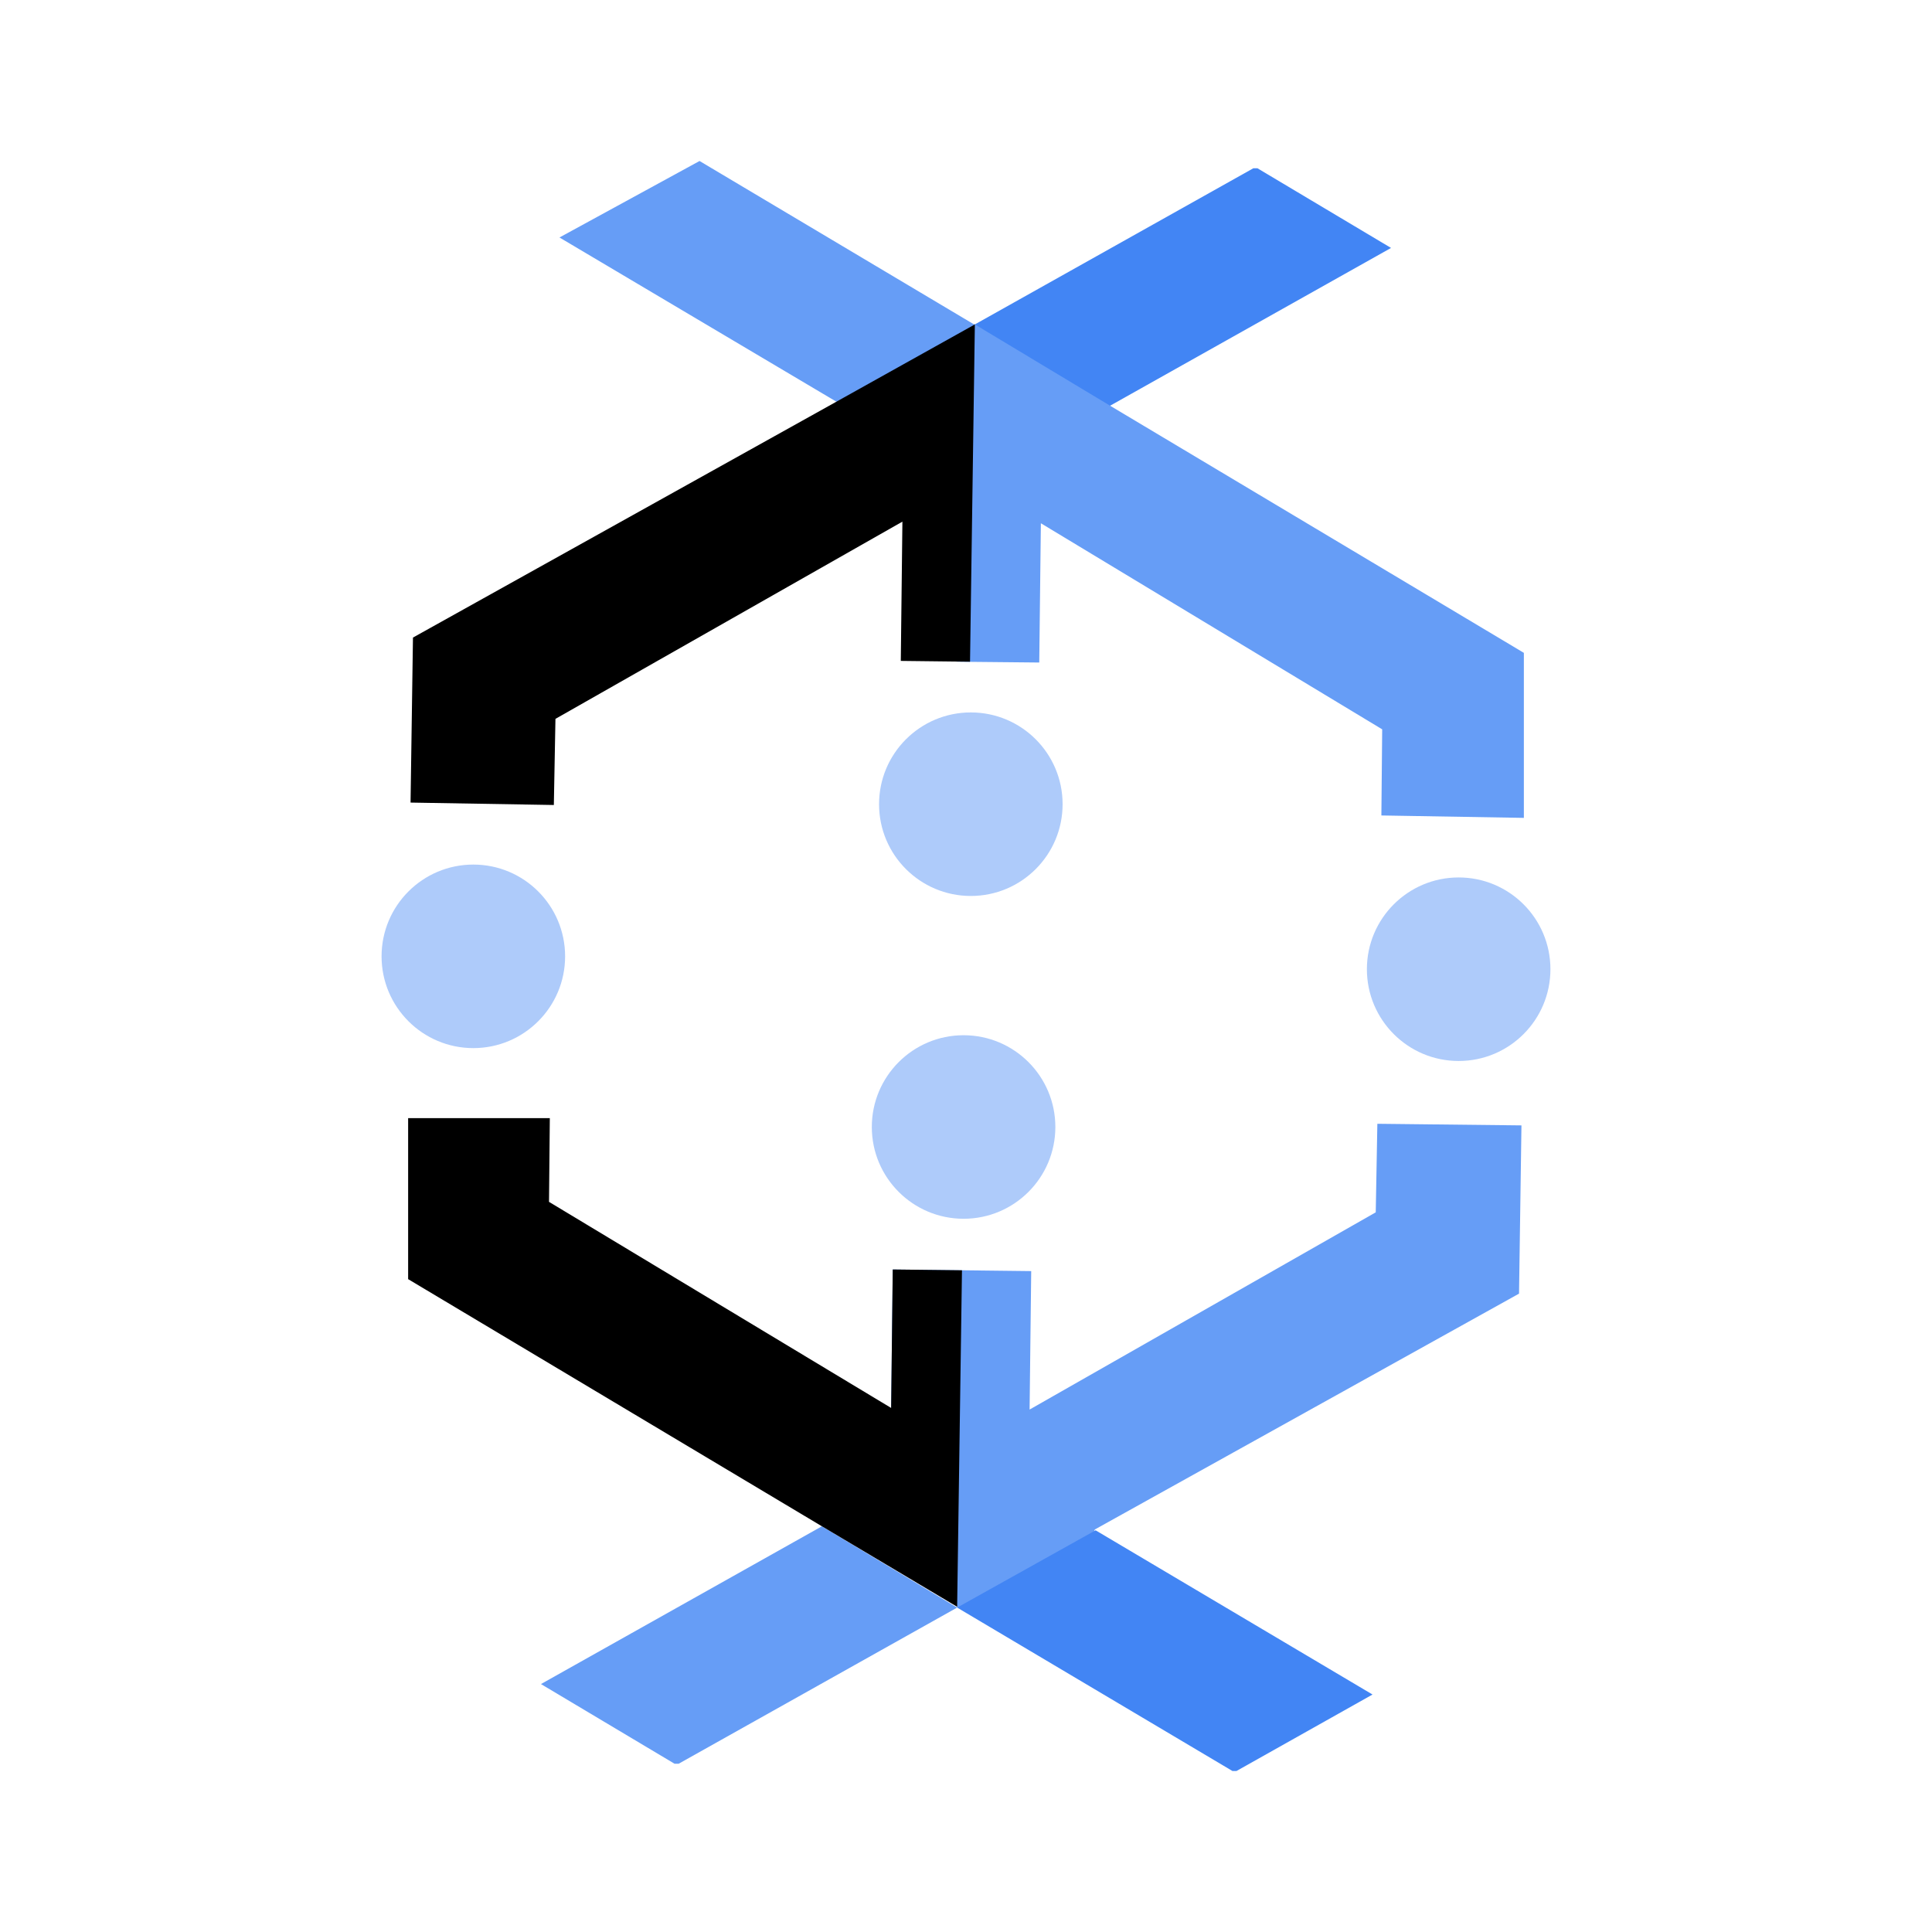
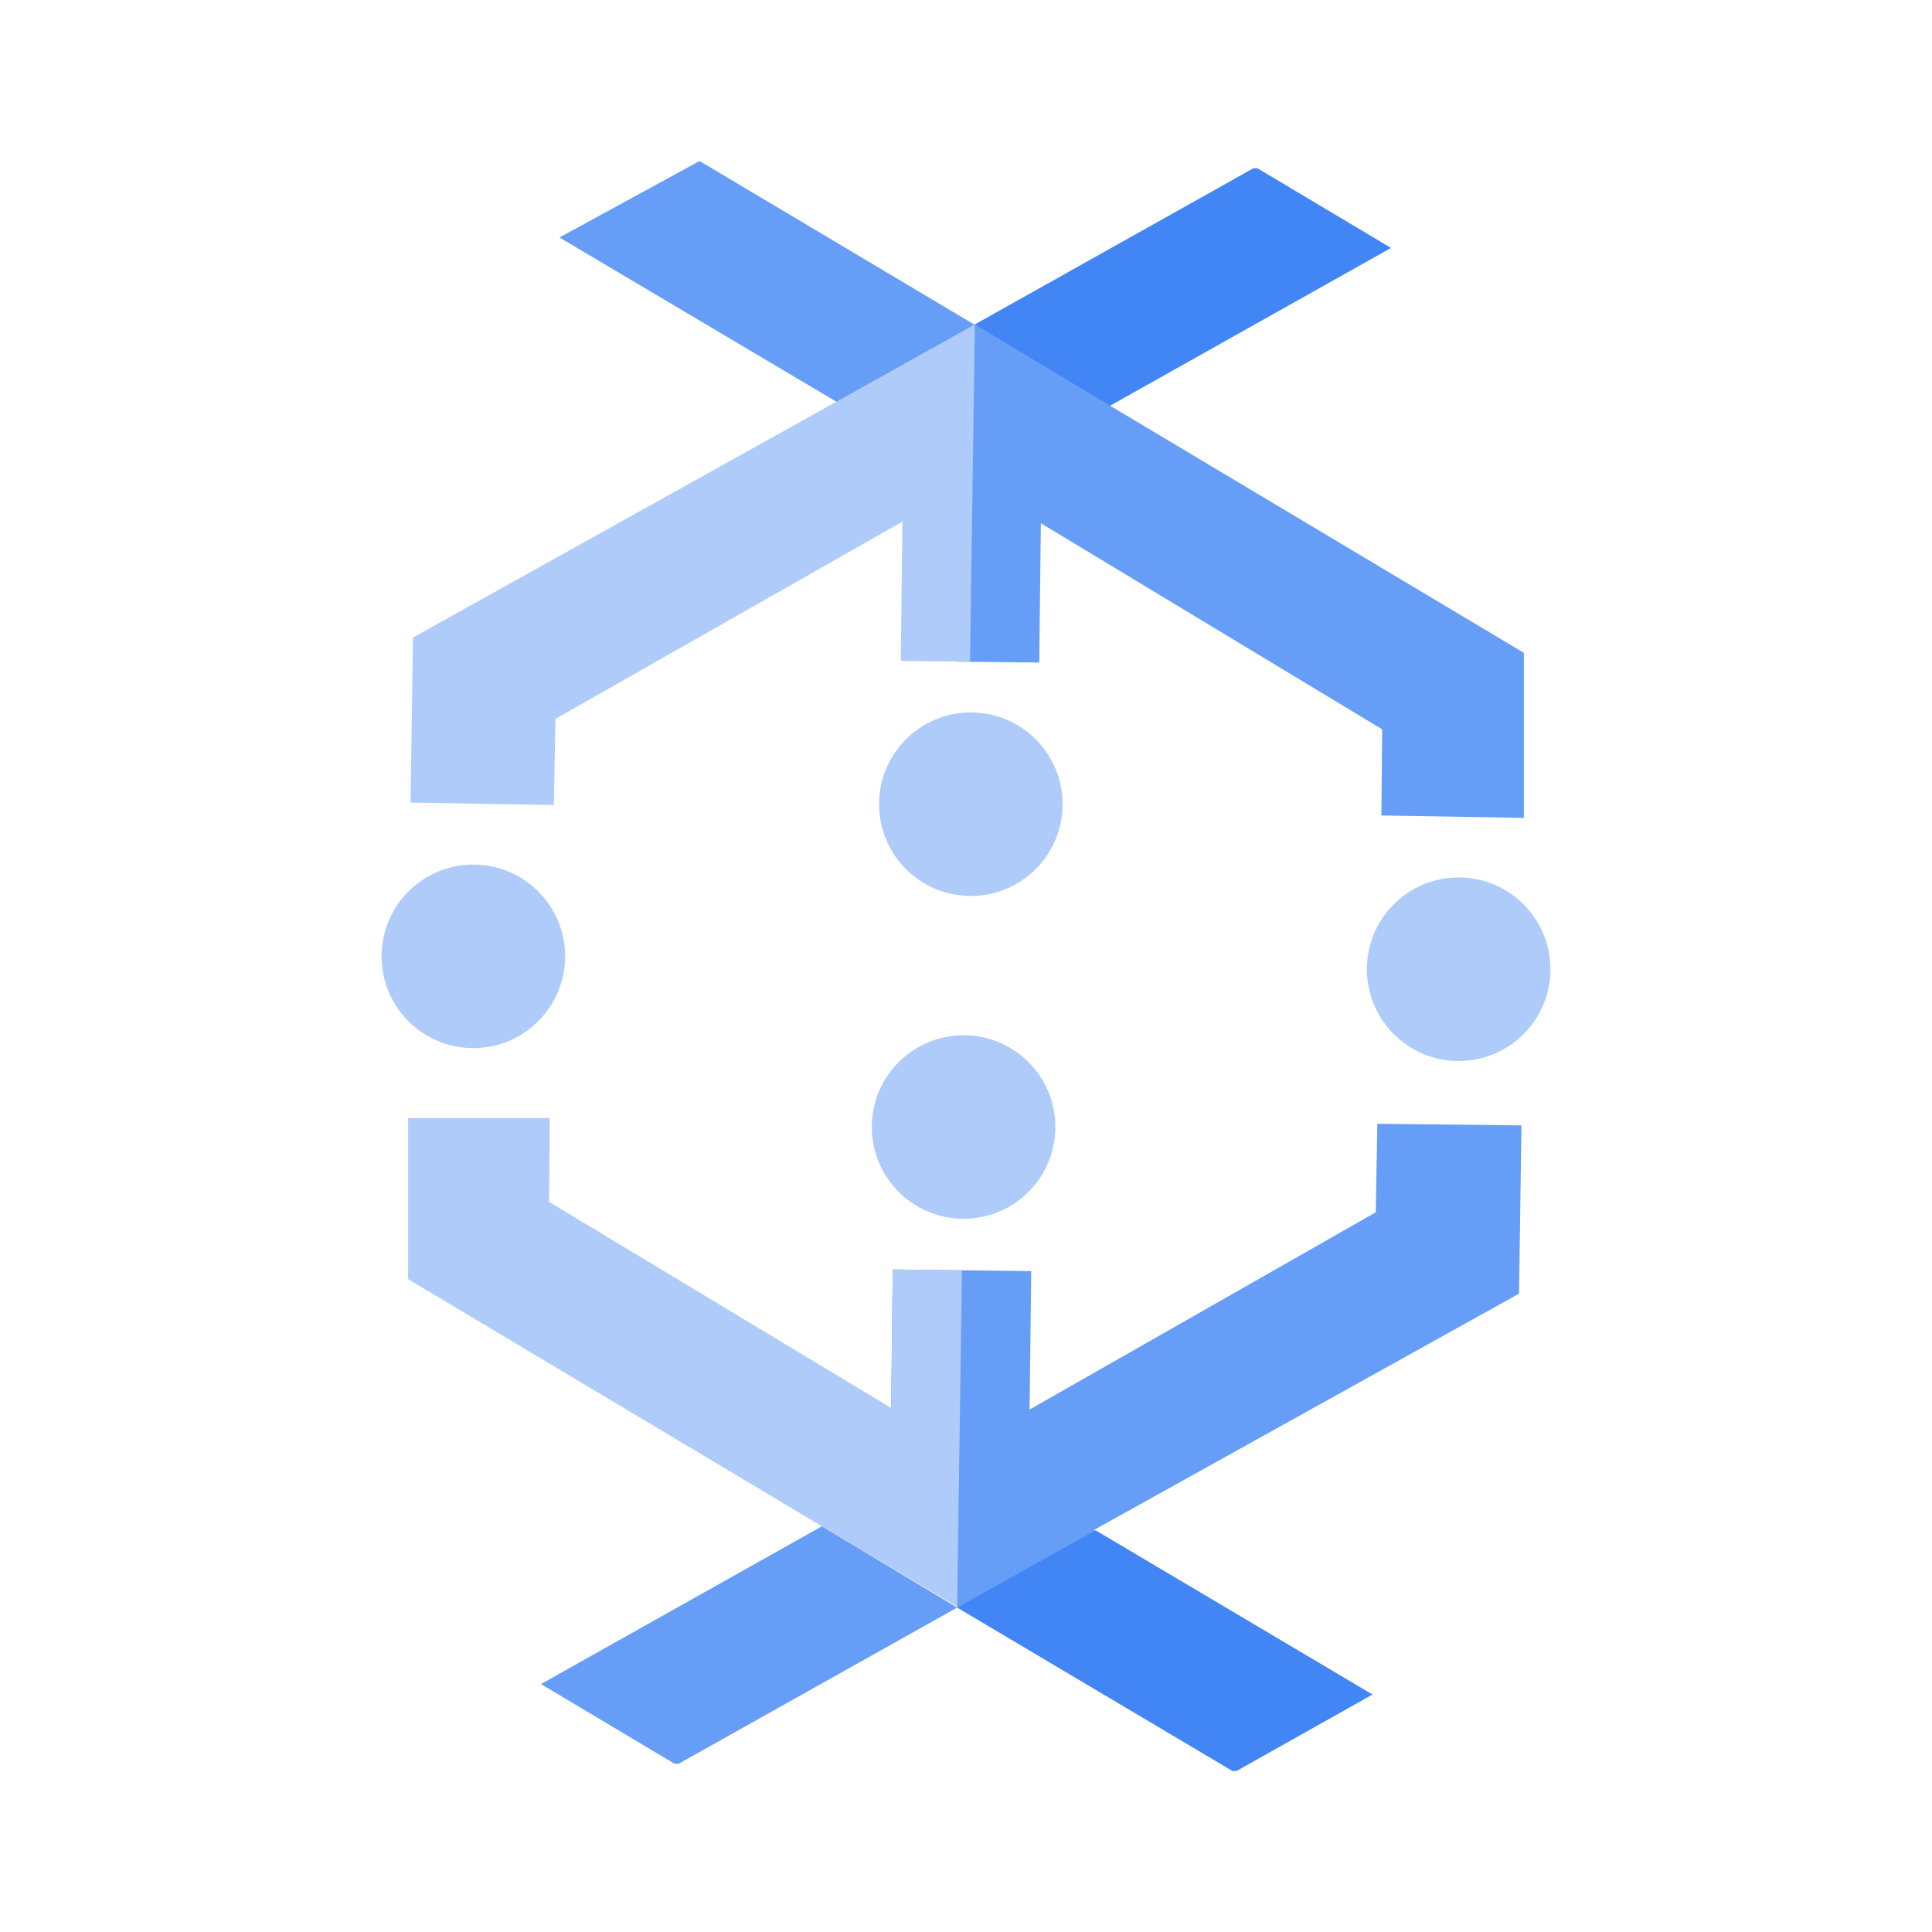
<svg xmlns="http://www.w3.org/2000/svg" width="24px" height="24px" viewBox="0 0 24 24">
+   <defs>
+     <style>.cls-1{fill:#669df6;}.cls-1,.cls-2,.cls-3{fill-rule:evenodd;}.cls-2,.cls-4{fill:#aecbfa;}.cls-3{fill:#4285f4;}</style>
+   </defs>
  <g data-name="Product Icons">
    <g>
-       <polygon points="13.79 5.04 13.52 4.1 12.11 4.03 10.39 4.99 11.91 6.49 11.89 8.22 12.91 8.23 12.93 6.5 17.17 9.06 17.16 10.13 18.93 10.16 18.93 8.11 13.79 5.04" fill="#669df6" />
-       <polygon points="12.11 4.03 12.11 4.03 12.1 4.03 10.68 4.38 10.39 4.99 5.13 7.92 5.1 9.97 6.88 10 6.9 8.93 11.21 6.48 11.19 8.21 12.05 8.22 12.11 4.03" />
-       <polygon points="12.11 4.03 12.11 4.03 12.1 4.03 8.69 2 6.95 2.95 10.39 4.99 12.11 4.03 12.11 4.03" fill="#669df6" />
-       <polygon points="17.09 15.06 12.79 17.51 12.81 15.79 11.09 15.77 11.07 17.49 11.89 19.97 13.31 19.85 13.6 19 18.87 16.07 18.9 13.98 17.11 13.96 17.09 15.06" fill="#669df6" />
-       <polygon points="11.89 19.97 11.89 19.97 11.89 19.97 8.43 21.91 8.38 21.91 6.72 20.92 10.21 18.96 11.89 19.97 11.89 19.97" fill="#669df6" />
-       <polygon points="13.79 5.04 17.28 3.08 15.62 2.09 15.57 2.09 12.11 4.03 13.79 5.04" fill="#4285f4" />
-       <polygon points="13.61 19.01 17.05 21.05 15.36 22 15.31 22 11.89 19.97 11.89 19.97 11.89 19.97 11.89 19.97 13.61 19.01" fill="#4285f4" />
-       <polygon points="11.89 19.96 10.21 18.96 5.07 15.89 5.07 13.89 6.83 13.89 6.82 14.93 11.07 17.49 11.09 15.77 11.95 15.78 11.89 19.96" />
-       <circle id="Oval" cx="18.12" cy="12.04" r="1.14" fill="#aecbfa" />
-       <circle cx="5.88" cy="11.88" r="1.14" fill="#aecbfa" />
-       <circle cx="12.06" cy="9.99" r="1.14" fill="#aecbfa" />
-       <circle cx="11.97" cy="14" r="1.14" fill="#aecbfa" />
+       <polygon class="cls-1" points="13.79 5.04 13.52 4.1 12.11 4.03 10.39 4.99 11.91 6.49 11.89 8.22 12.91 8.23 12.93 6.5 17.17 9.06 17.16 10.13 18.93 10.16 18.93 8.11 13.79 5.04" />
+       <polygon class="cls-2" points="12.11 4.03 12.11 4.03 12.1 4.03 10.68 4.38 10.39 4.99 5.13 7.92 5.1 9.97 6.88 10 6.9 8.93 11.21 6.48 11.19 8.21 12.05 8.22 12.11 4.03" />
+       <polygon class="cls-1" points="12.11 4.03 12.11 4.03 12.1 4.03 8.69 2 6.95 2.95 10.39 4.99 12.11 4.03 12.11 4.03" />
+       <polygon class="cls-1" points="17.09 15.06 12.79 17.51 12.81 15.79 11.09 15.77 11.07 17.49 11.89 19.97 13.31 19.85 13.6 19 18.87 16.07 18.9 13.98 17.11 13.96 17.09 15.06" />
+       <polygon class="cls-1" points="11.89 19.97 11.89 19.97 11.89 19.97 8.43 21.91 8.38 21.91 6.72 20.92 10.21 18.96 11.89 19.97 11.89 19.97" />
+       <polygon class="cls-3" points="13.79 5.04 17.28 3.08 15.62 2.09 15.57 2.09 12.11 4.03 13.79 5.04" />
+       <polygon class="cls-3" points="13.61 19.01 17.05 21.05 15.36 22 15.31 22 11.89 19.97 11.89 19.97 11.89 19.97 11.89 19.97 13.61 19.01" />
+       <polygon class="cls-2" points="11.89 19.96 10.21 18.96 5.07 15.89 5.07 13.89 6.83 13.89 6.82 14.93 11.07 17.49 11.09 15.77 11.95 15.78 11.89 19.96" />
+       <circle id="Oval" class="cls-4" cx="18.12" cy="12.04" r="1.14" />
+       <circle class="cls-4" cx="5.88" cy="11.88" r="1.14" />
+       <circle class="cls-4" cx="12.06" cy="9.99" r="1.14" />
+       <circle class="cls-4" cx="11.97" cy="14" r="1.14" />
    </g>
  </g>
</svg>
